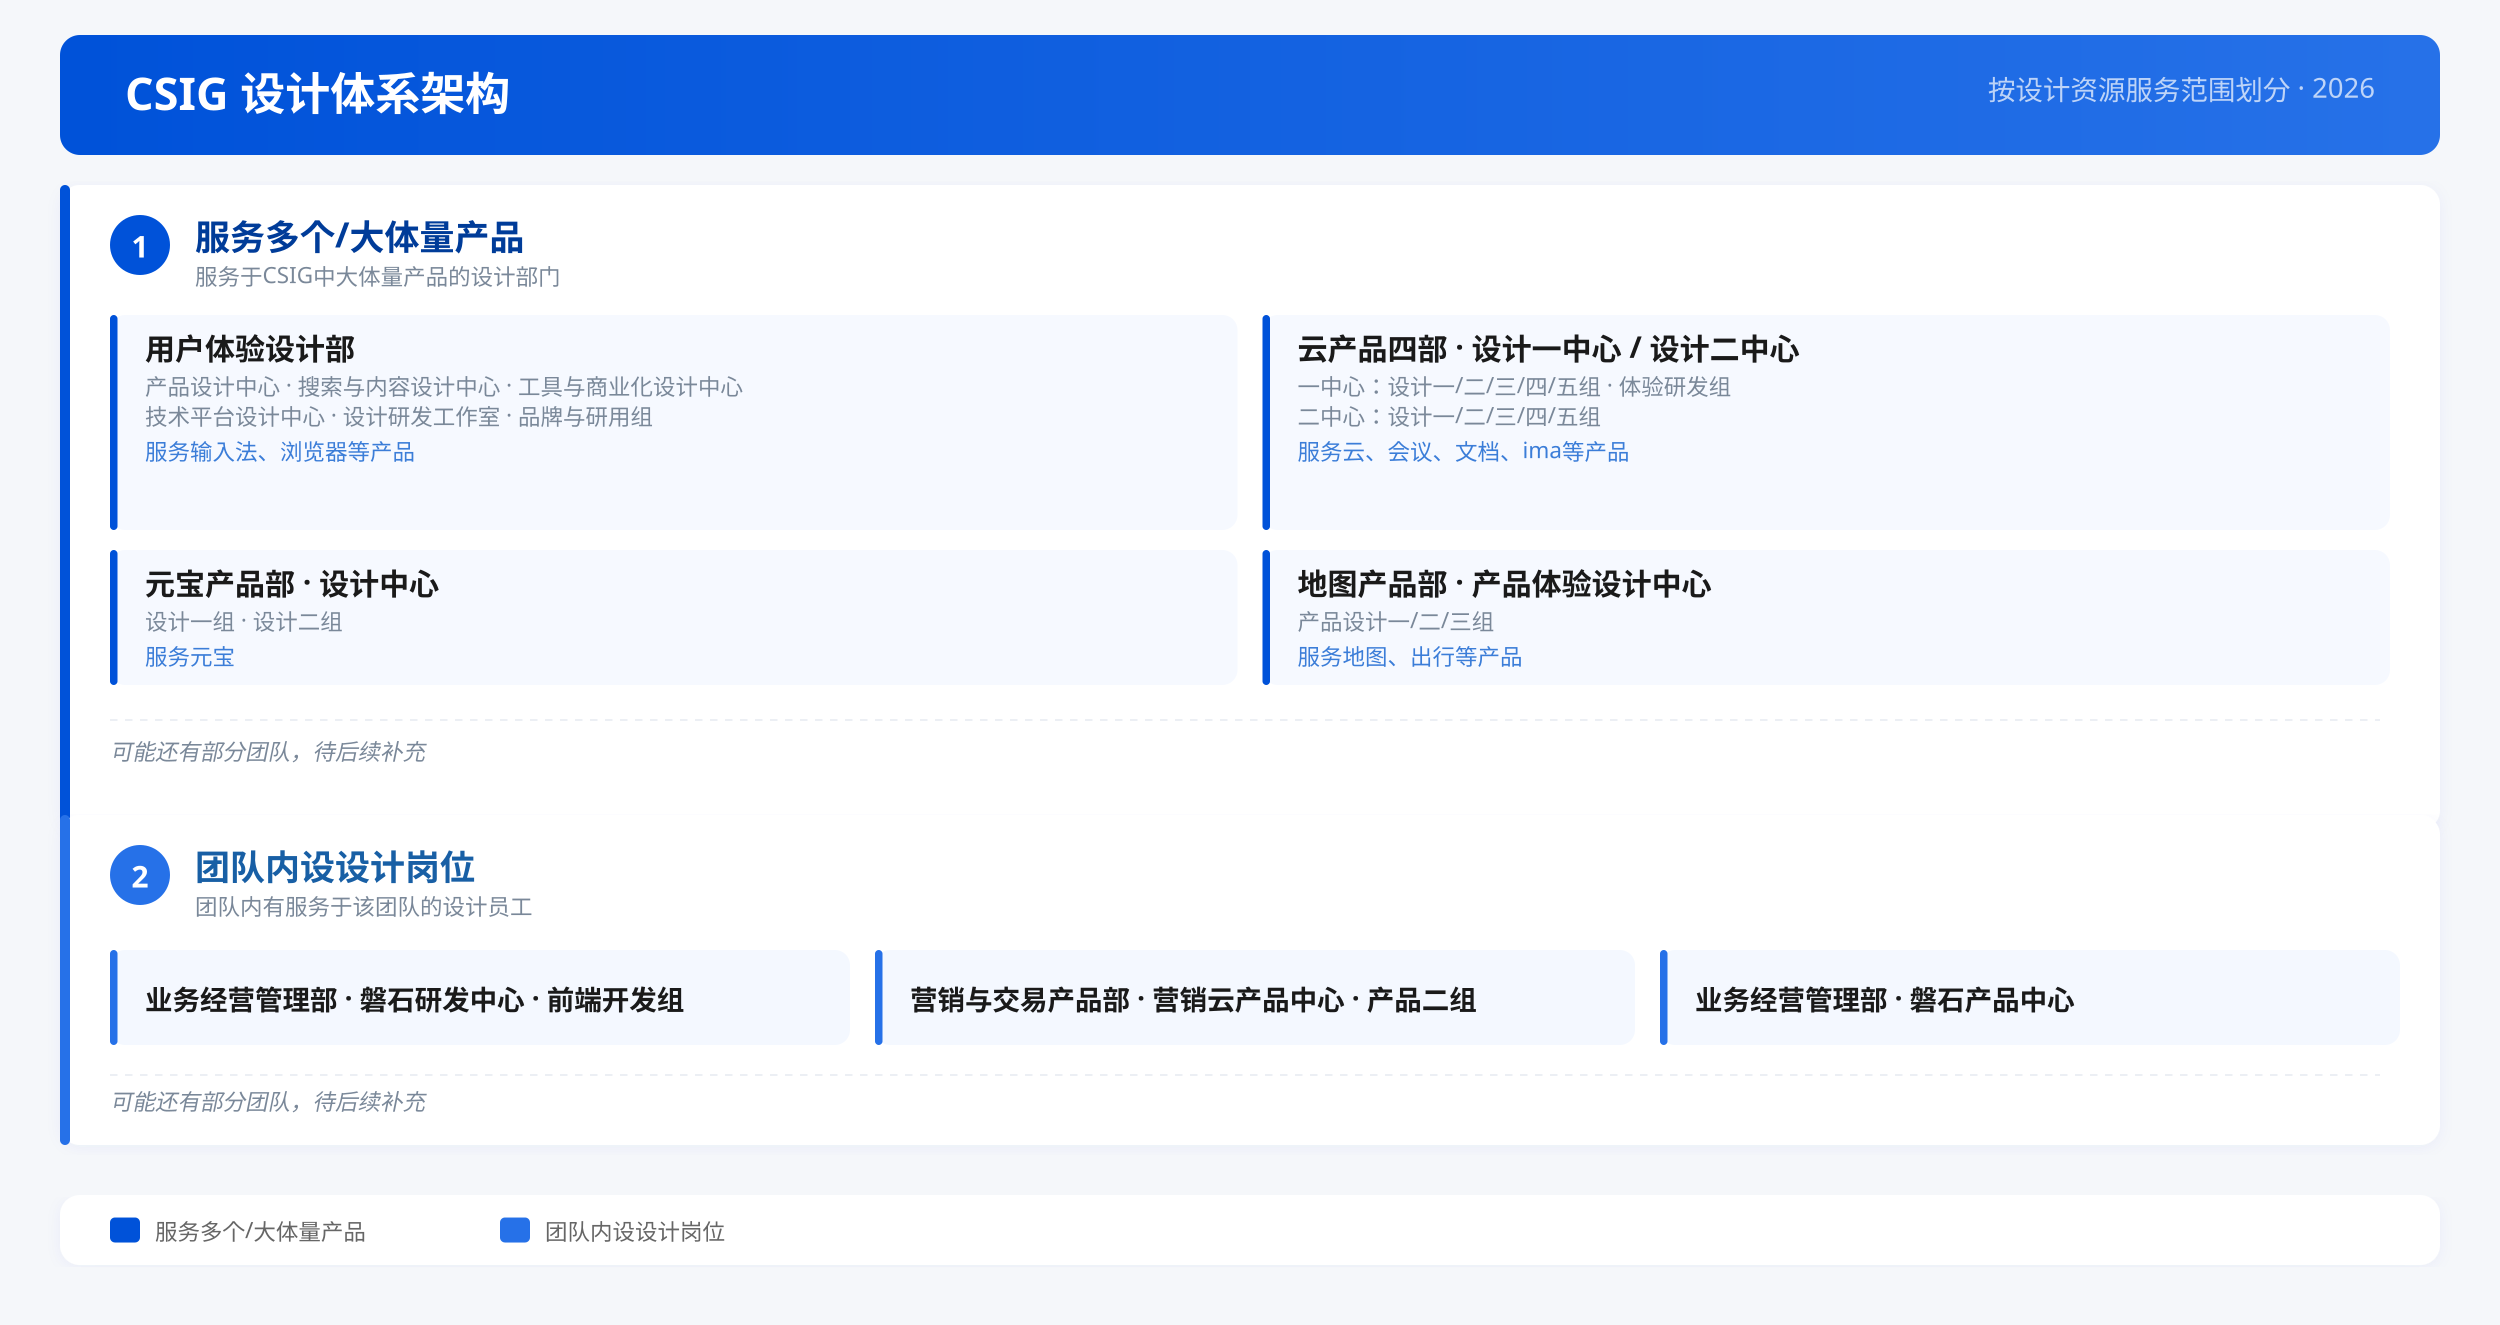
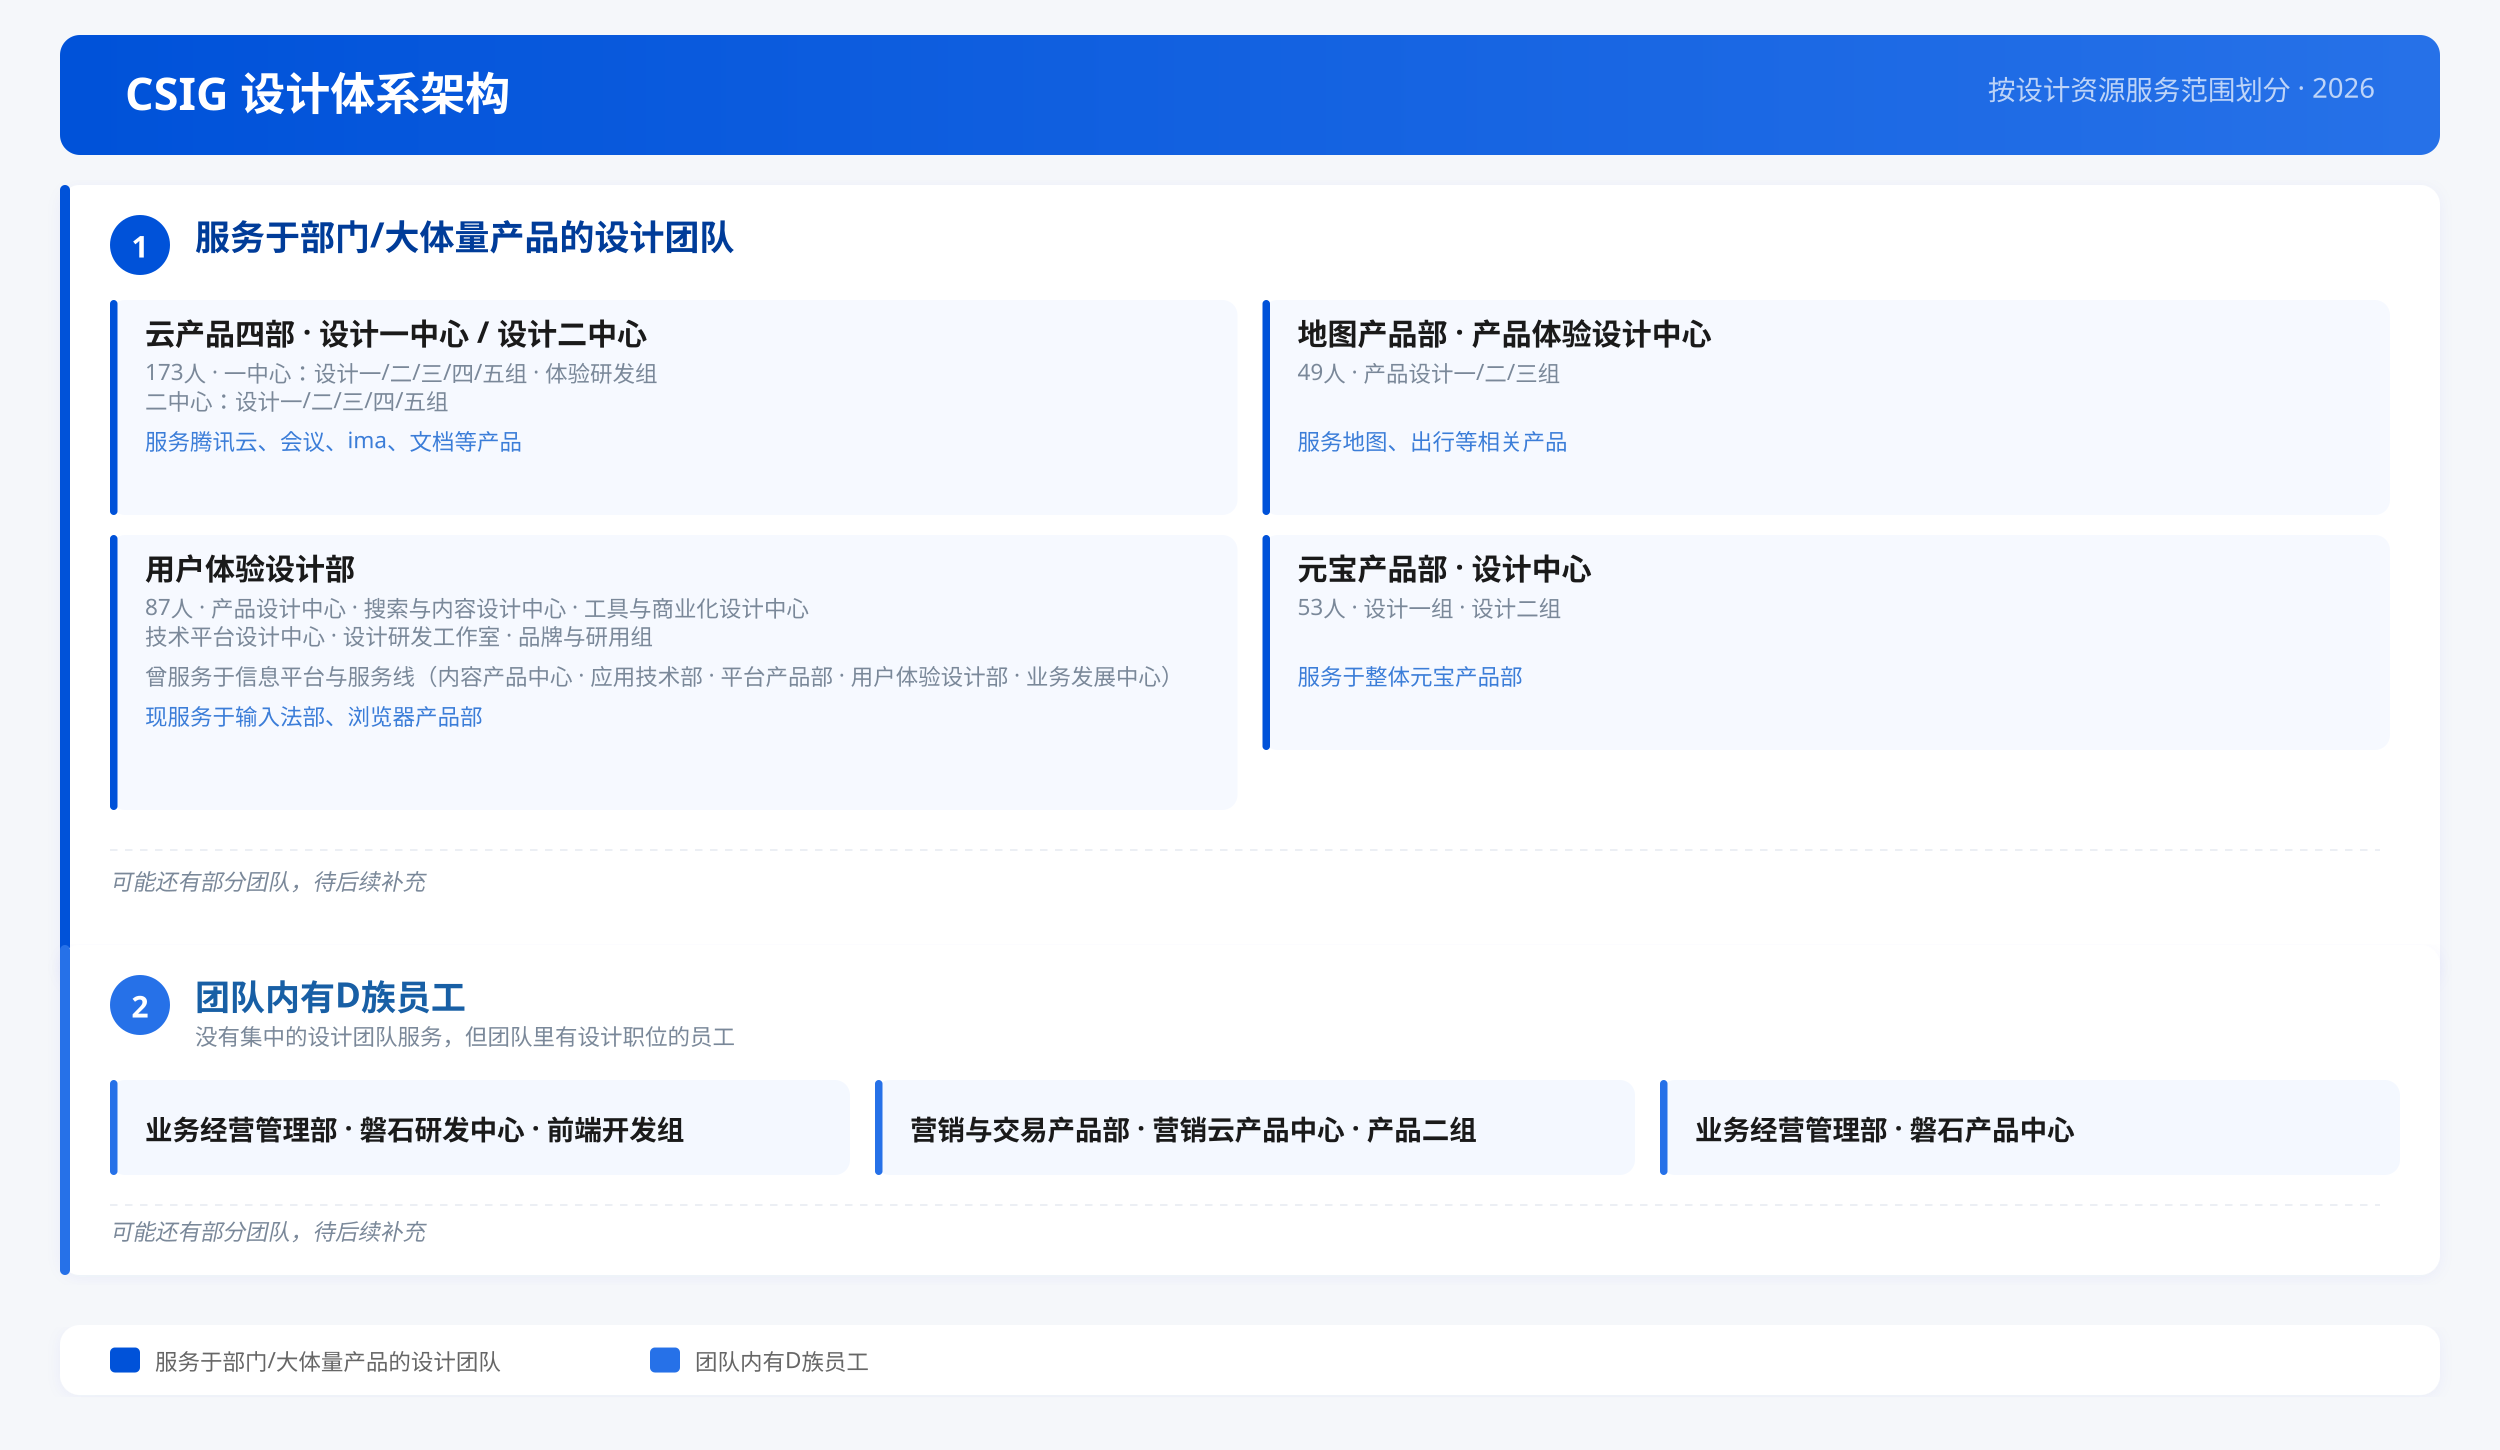
- <svg xmlns="http://www.w3.org/2000/svg" viewBox="0 0 1000 530" width="1000" height="530">
+ <svg xmlns="http://www.w3.org/2000/svg" viewBox="0 0 1000 580" width="1000" height="580">
  <defs>
    <style>
    text { font-family: 'TencentSans', '腾讯体', 'PingFang SC', 'Microsoft YaHei', sans-serif; }
  </style>
    <filter id="s" x="-2%" y="-1%" width="104%" height="104%">
      <feDropShadow dx="0" dy="1" stdDeviation="3" flood-color="#0052D9" flood-opacity="0.05" />
    </filter>
    <linearGradient id="hg" x1="0" y1="0" x2="1" y2="0">
      <stop offset="0%" stop-color="#0052D9" />
      <stop offset="100%" stop-color="#2671E8" />
    </linearGradient>
  </defs>
-   <rect width="1000" height="530" fill="#F5F7FA" />
+   <rect width="1000" height="580" fill="#F5F7FA" />
  <rect x="24" y="14" width="952" height="48" rx="8" fill="url(#hg)" />
  <text x="50" y="44" fill="white" font-size="18" font-weight="700">CSIG 设计体系架构</text>
  <text x="950" y="40" text-anchor="end" fill="white" font-size="11" opacity="0.7">按设计资源服务范围划分 · 2026</text>
-   <rect x="24" y="74" width="952" height="258" rx="8" fill="white" filter="url(#s)" />
-   <rect x="24" y="74" width="4" height="258" rx="2" fill="#0052D9" />
+   <rect x="24" y="74" width="952" height="320" rx="8" fill="white" filter="url(#s)" />
+   <rect x="24" y="74" width="4" height="320" rx="2" fill="#0052D9" />
  <rect x="44" y="86" width="24" height="24" rx="12" fill="#0052D9" />
  <text x="56" y="103" text-anchor="middle" fill="white" font-size="12" font-weight="700">1</text>
-   <text x="78" y="100" fill="#003C99" font-size="14" font-weight="700">服务多个/大体量产品</text>
-   <text x="78" y="114" fill="#7A8899" font-size="9">服务于CSIG中大体量产品的设计部门</text>
-   <rect x="44" y="126" width="451" height="86" rx="6" fill="#F6F9FF" />
-   <rect x="44" y="126" width="3" height="86" rx="1.5" fill="#0052D9" />
-   <text x="58" y="144" fill="#1A1A1A" font-size="12" font-weight="700">用户体验设计部</text>
-   <text x="58" y="158" fill="#7A8899" font-size="9">产品设计中心 · 搜索与内容设计中心 · 工具与商业化设计中心</text>
-   <text x="58" y="170" fill="#7A8899" font-size="9">技术平台设计中心 · 设计研发工作室 · 品牌与研用组</text>
-   <text x="58" y="184" fill="#3B7DD8" font-size="9">服务输入法、浏览器等产品</text>
-   <rect x="505" y="126" width="451" height="86" rx="6" fill="#F6F9FF" />
-   <rect x="505" y="126" width="3" height="86" rx="1.5" fill="#0052D9" />
-   <text x="519" y="144" fill="#1A1A1A" font-size="12" font-weight="700">云产品四部 · 设计一中心 / 设计二中心</text>
-   <text x="519" y="158" fill="#7A8899" font-size="9">一中心：设计一/二/三/四/五组 · 体验研发组</text>
-   <text x="519" y="170" fill="#7A8899" font-size="9">二中心：设计一/二/三/四/五组</text>
-   <text x="519" y="184" fill="#3B7DD8" font-size="9">服务云、会议、文档、ima等产品</text>
-   <rect x="44" y="220" width="451" height="54" rx="6" fill="#F6F9FF" />
-   <rect x="44" y="220" width="3" height="54" rx="1.5" fill="#0052D9" />
-   <text x="58" y="238" fill="#1A1A1A" font-size="12" font-weight="700">元宝产品部 · 设计中心</text>
-   <text x="58" y="252" fill="#7A8899" font-size="9">设计一组 · 设计二组</text>
-   <text x="58" y="266" fill="#3B7DD8" font-size="9">服务元宝</text>
-   <rect x="505" y="220" width="451" height="54" rx="6" fill="#F6F9FF" />
-   <rect x="505" y="220" width="3" height="54" rx="1.5" fill="#0052D9" />
-   <text x="519" y="238" fill="#1A1A1A" font-size="12" font-weight="700">地图产品部 · 产品体验设计中心</text>
-   <text x="519" y="252" fill="#7A8899" font-size="9">产品设计一/二/三组</text>
-   <text x="519" y="266" fill="#3B7DD8" font-size="9">服务地图、出行等产品</text>
-   <line x1="44" y1="288" x2="952" y2="288" stroke="#E0E6EE" stroke-width="0.5" stroke-dasharray="3,3" />
-   <text x="44" y="304" fill="#7A8899" font-size="9" font-style="italic">可能还有部分团队，待后续补充</text>
-   <rect x="24" y="326" width="952" height="132" rx="8" fill="white" filter="url(#s)" />
-   <rect x="24" y="326" width="4" height="132" rx="2" fill="#2671E8" />
-   <rect x="44" y="338" width="24" height="24" rx="12" fill="#2671E8" />
-   <text x="56" y="355" text-anchor="middle" fill="white" font-size="12" font-weight="700">2</text>
-   <text x="78" y="352" fill="#185FA5" font-size="14" font-weight="700">团队内设设计岗位</text>
-   <text x="78" y="366" fill="#7A8899" font-size="9">团队内有服务于该团队的设计员工</text>
-   <rect x="44" y="380" width="296" height="38" rx="6" fill="#F4F8FF" />
-   <rect x="44" y="380" width="3" height="38" rx="1.5" fill="#2671E8" />
-   <text x="58" y="404" fill="#1A1A1A" font-size="11" font-weight="700">业务经营管理部 · 磐石研发中心 · 前端开发组</text>
-   <rect x="350" y="380" width="304" height="38" rx="6" fill="#F4F8FF" />
-   <rect x="350" y="380" width="3" height="38" rx="1.5" fill="#2671E8" />
-   <text x="364" y="404" fill="#1A1A1A" font-size="11" font-weight="700">营销与交易产品部 · 营销云产品中心 · 产品二组</text>
-   <rect x="664" y="380" width="296" height="38" rx="6" fill="#F4F8FF" />
-   <rect x="664" y="380" width="3" height="38" rx="1.5" fill="#2671E8" />
-   <text x="678" y="404" fill="#1A1A1A" font-size="11" font-weight="700">业务经营管理部 · 磐石产品中心</text>
-   <line x1="44" y1="430" x2="952" y2="430" stroke="#E0E6EE" stroke-width="0.5" stroke-dasharray="3,3" />
-   <text x="44" y="444" fill="#7A8899" font-size="9" font-style="italic">可能还有部分团队，待后续补充</text>
-   <rect x="24" y="478" width="952" height="28" rx="8" fill="white" filter="url(#s)" />
-   <rect x="44" y="487" width="12" height="10" rx="2" fill="#0052D9" />
-   <text x="62" y="496" fill="#666" font-size="9">服务多个/大体量产品</text>
-   <rect x="200" y="487" width="12" height="10" rx="2" fill="#2671E8" />
-   <text x="218" y="496" fill="#666" font-size="9">团队内设设计岗位</text>
+   <text x="78" y="100" fill="#003C99" font-size="14" font-weight="700">服务于部门/大体量产品的设计团队</text>
+   <rect x="44" y="120" width="451" height="86" rx="6" fill="#F6F9FF" />
+   <rect x="44" y="120" width="3" height="86" rx="1.5" fill="#0052D9" />
+   <text x="58" y="138" fill="#1A1A1A" font-size="12" font-weight="700">云产品四部 · 设计一中心 / 设计二中心</text>
+   <text x="58" y="152" fill="#7A8899" font-size="9">173人 · 一中心：设计一/二/三/四/五组 · 体验研发组</text>
+   <text x="58" y="164" fill="#7A8899" font-size="9">二中心：设计一/二/三/四/五组</text>
+   <text x="58" y="180" fill="#3B7DD8" font-size="9">服务腾讯云、会议、ima、文档等产品</text>
+   <rect x="505" y="120" width="451" height="86" rx="6" fill="#F6F9FF" />
+   <rect x="505" y="120" width="3" height="86" rx="1.5" fill="#0052D9" />
+   <text x="519" y="138" fill="#1A1A1A" font-size="12" font-weight="700">地图产品部 · 产品体验设计中心</text>
+   <text x="519" y="152" fill="#7A8899" font-size="9">49人 · 产品设计一/二/三组</text>
+   <text x="519" y="180" fill="#3B7DD8" font-size="9">服务地图、出行等相关产品</text>
+   <rect x="44" y="214" width="451" height="110" rx="6" fill="#F6F9FF" />
+   <rect x="44" y="214" width="3" height="110" rx="1.5" fill="#0052D9" />
+   <text x="58" y="232" fill="#1A1A1A" font-size="12" font-weight="700">用户体验设计部</text>
+   <text x="58" y="246" fill="#7A8899" font-size="9">87人 · 产品设计中心 · 搜索与内容设计中心 · 工具与商业化设计中心</text>
+   <text x="58" y="258" fill="#7A8899" font-size="9">技术平台设计中心 · 设计研发工作室 · 品牌与研用组</text>
+   <text x="58" y="274" fill="#7A8899" font-size="9">曾服务于信息平台与服务线（内容产品中心 · 应用技术部 · 平台产品部 · 用户体验设计部 · 业务发展中心）</text>
+   <text x="58" y="290" fill="#3B7DD8" font-size="9">现服务于输入法部、浏览器产品部</text>
+   <rect x="505" y="214" width="451" height="86" rx="6" fill="#F6F9FF" />
+   <rect x="505" y="214" width="3" height="86" rx="1.5" fill="#0052D9" />
+   <text x="519" y="232" fill="#1A1A1A" font-size="12" font-weight="700">元宝产品部 · 设计中心</text>
+   <text x="519" y="246" fill="#7A8899" font-size="9">53人 · 设计一组 · 设计二组</text>
+   <text x="519" y="274" fill="#3B7DD8" font-size="9">服务于整体元宝产品部</text>
+   <line x1="44" y1="340" x2="952" y2="340" stroke="#E0E6EE" stroke-width="0.5" stroke-dasharray="3,3" />
+   <text x="44" y="356" fill="#7A8899" font-size="9" font-style="italic">可能还有部分团队，待后续补充</text>
+   <rect x="24" y="378" width="952" height="132" rx="8" fill="white" filter="url(#s)" />
+   <rect x="24" y="378" width="4" height="132" rx="2" fill="#2671E8" />
+   <rect x="44" y="390" width="24" height="24" rx="12" fill="#2671E8" />
+   <text x="56" y="407" text-anchor="middle" fill="white" font-size="12" font-weight="700">2</text>
+   <text x="78" y="404" fill="#185FA5" font-size="14" font-weight="700">团队内有D族员工</text>
+   <text x="78" y="418" fill="#7A8899" font-size="9">没有集中的设计团队服务，但团队里有设计职位的员工</text>
+   <rect x="44" y="432" width="296" height="38" rx="6" fill="#F4F8FF" />
+   <rect x="44" y="432" width="3" height="38" rx="1.5" fill="#2671E8" />
+   <text x="58" y="456" fill="#1A1A1A" font-size="11" font-weight="700">业务经营管理部 · 磐石研发中心 · 前端开发组</text>
+   <rect x="350" y="432" width="304" height="38" rx="6" fill="#F4F8FF" />
+   <rect x="350" y="432" width="3" height="38" rx="1.5" fill="#2671E8" />
+   <text x="364" y="456" fill="#1A1A1A" font-size="11" font-weight="700">营销与交易产品部 · 营销云产品中心 · 产品二组</text>
+   <rect x="664" y="432" width="296" height="38" rx="6" fill="#F4F8FF" />
+   <rect x="664" y="432" width="3" height="38" rx="1.5" fill="#2671E8" />
+   <text x="678" y="456" fill="#1A1A1A" font-size="11" font-weight="700">业务经营管理部 · 磐石产品中心</text>
+   <line x1="44" y1="482" x2="952" y2="482" stroke="#E0E6EE" stroke-width="0.5" stroke-dasharray="3,3" />
+   <text x="44" y="496" fill="#7A8899" font-size="9" font-style="italic">可能还有部分团队，待后续补充</text>
+   <rect x="24" y="530" width="952" height="28" rx="8" fill="white" filter="url(#s)" />
+   <rect x="44" y="539" width="12" height="10" rx="2" fill="#0052D9" />
+   <text x="62" y="548" fill="#666" font-size="9">服务于部门/大体量产品的设计团队</text>
+   <rect x="260" y="539" width="12" height="10" rx="2" fill="#2671E8" />
+   <text x="278" y="548" fill="#666" font-size="9">团队内有D族员工</text>
</svg>
